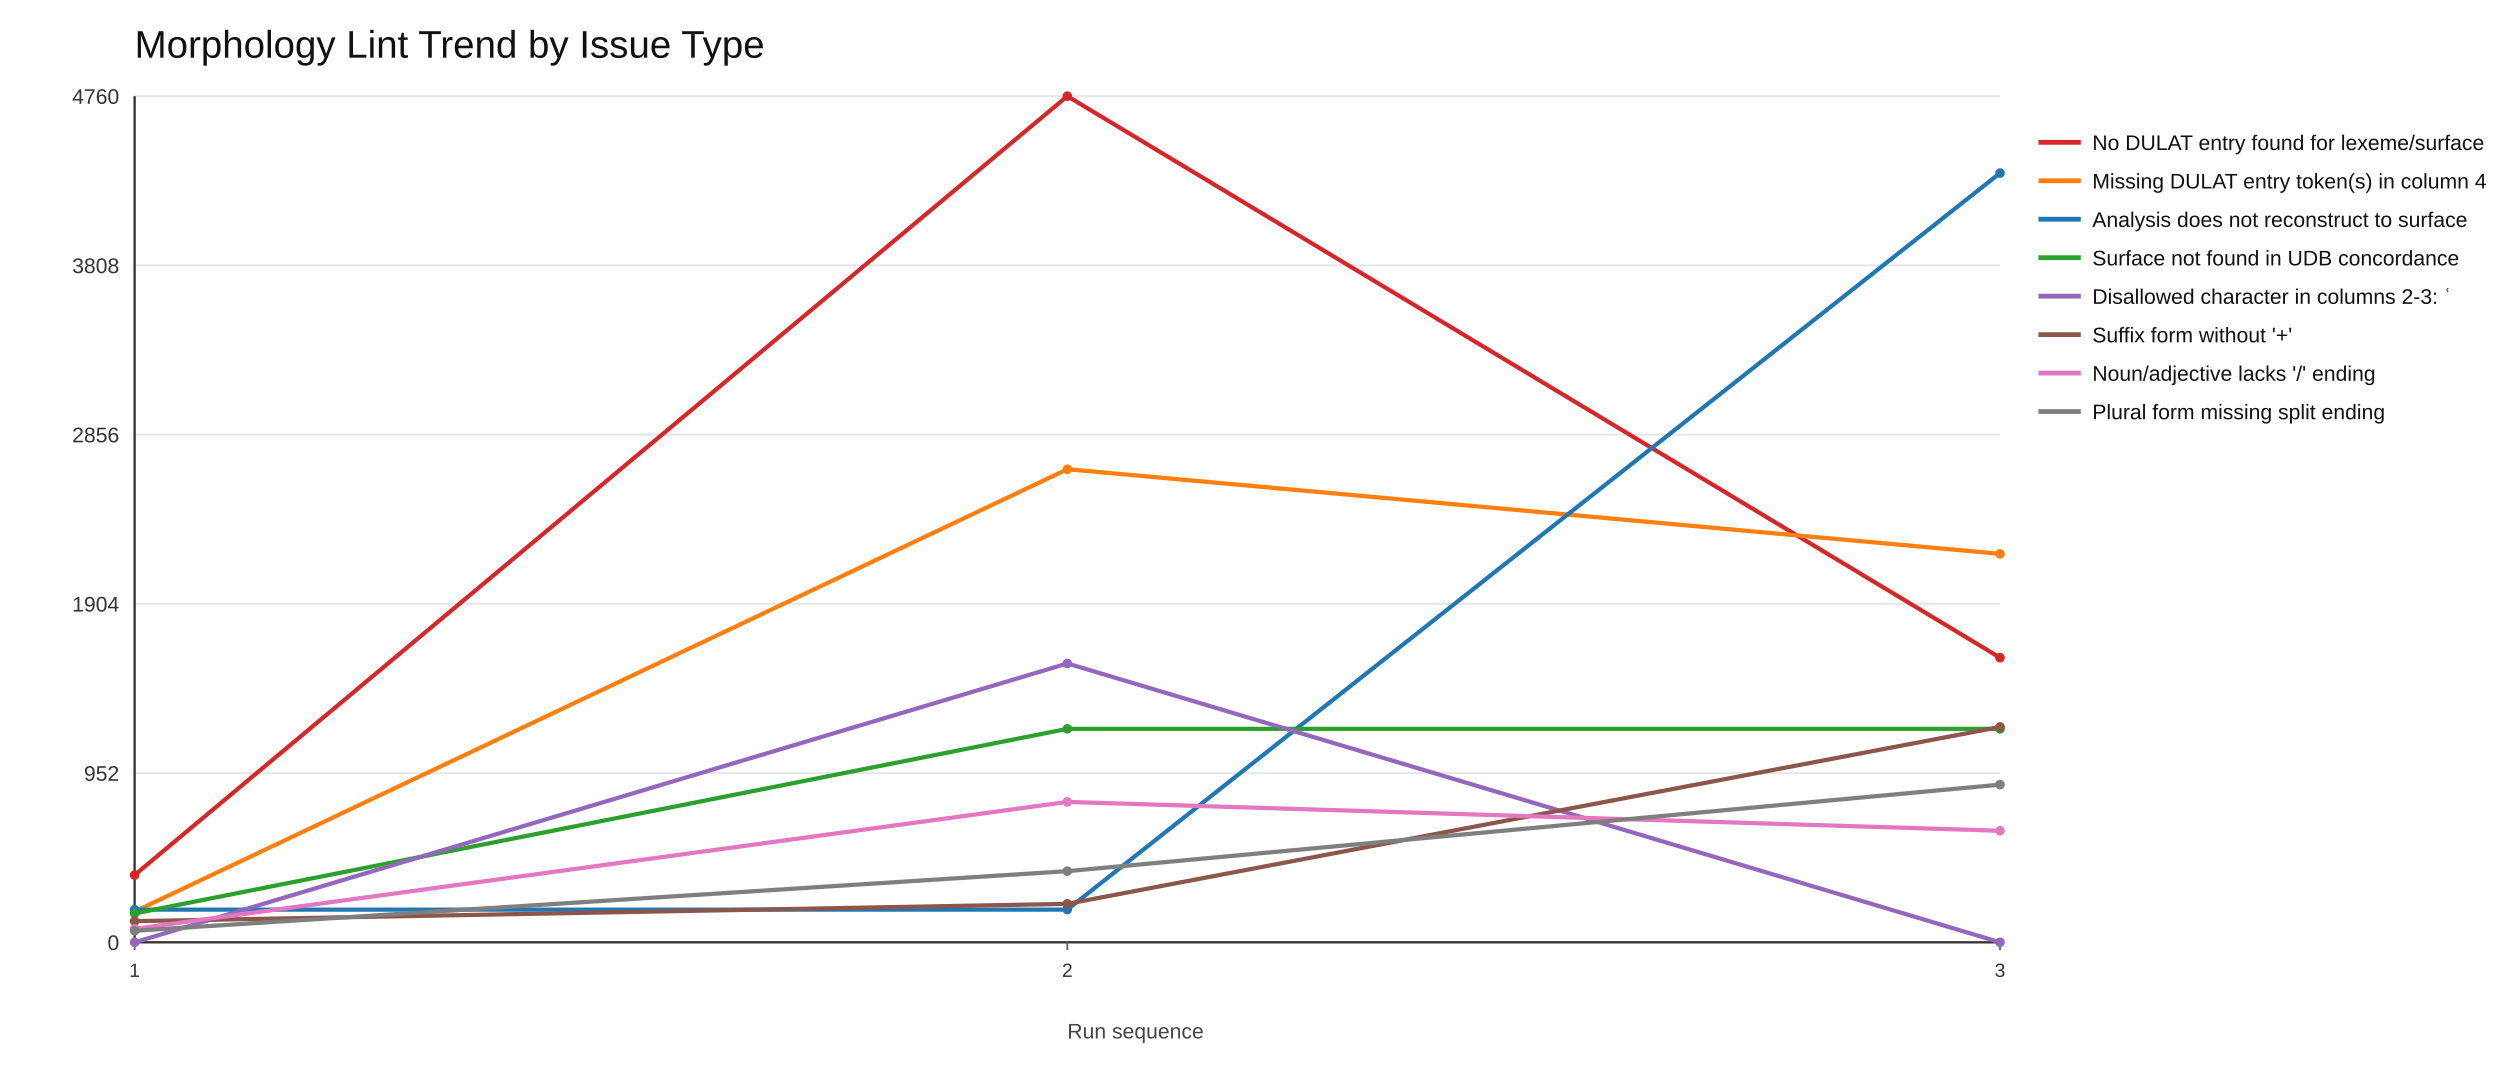
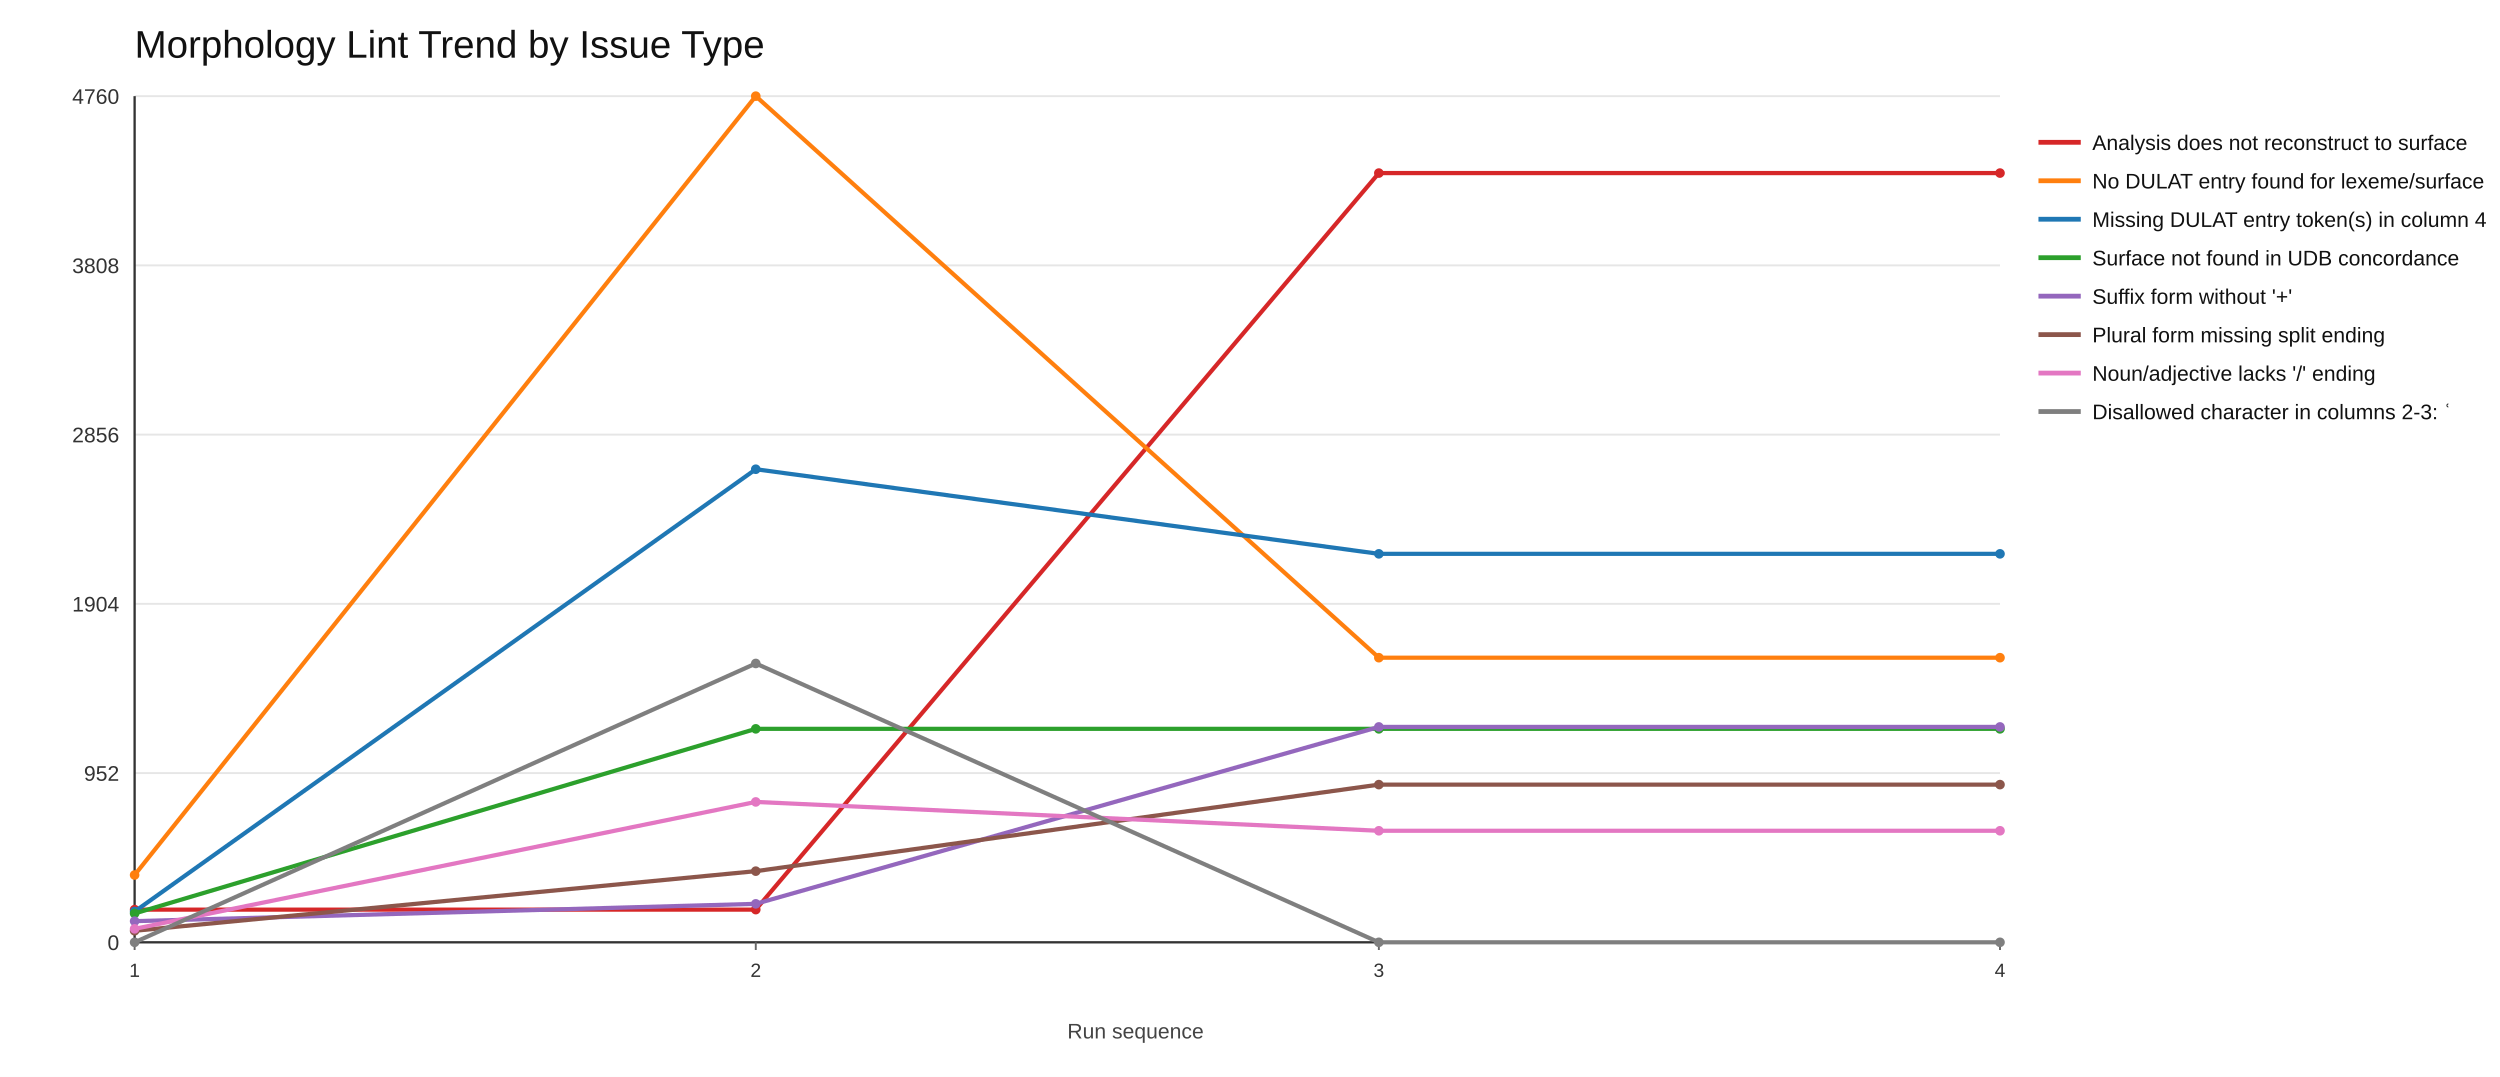
<svg xmlns="http://www.w3.org/2000/svg" width="1300" height="560">
  <rect x="0" y="0" width="1300" height="560" fill="#ffffff" />
  <text x="70" y="30" font-size="20" font-family="Arial" fill="#111">Morphology Lint Trend by Issue Type</text>
  <line x1="70" y1="490" x2="1040" y2="490" stroke="#e6e6e6" stroke-width="1" />
  <text x="62" y="494" font-size="11" font-family="Arial" fill="#333" text-anchor="end">0</text>
  <line x1="70" y1="402" x2="1040" y2="402" stroke="#e6e6e6" stroke-width="1" />
  <text x="62" y="406" font-size="11" font-family="Arial" fill="#333" text-anchor="end">952</text>
  <line x1="70" y1="314" x2="1040" y2="314" stroke="#e6e6e6" stroke-width="1" />
  <text x="62" y="318" font-size="11" font-family="Arial" fill="#333" text-anchor="end">1904</text>
  <line x1="70" y1="226" x2="1040" y2="226" stroke="#e6e6e6" stroke-width="1" />
  <text x="62" y="230" font-size="11" font-family="Arial" fill="#333" text-anchor="end">2856</text>
  <line x1="70" y1="138" x2="1040" y2="138" stroke="#e6e6e6" stroke-width="1" />
  <text x="62" y="142" font-size="11" font-family="Arial" fill="#333" text-anchor="end">3808</text>
  <line x1="70" y1="50" x2="1040" y2="50" stroke="#e6e6e6" stroke-width="1" />
  <text x="62" y="54" font-size="11" font-family="Arial" fill="#333" text-anchor="end">4760</text>
  <line x1="70" y1="490" x2="1040" y2="490" stroke="#333" stroke-width="1.2" />
  <line x1="70" y1="50" x2="70" y2="490" stroke="#333" stroke-width="1.2" />
  <line x1="70" y1="490" x2="70" y2="494" stroke="#666" stroke-width="1" />
  <text x="70" y="508" font-size="10" font-family="Arial" fill="#333" text-anchor="middle">1</text>
-   <line x1="555" y1="490" x2="555" y2="494" stroke="#666" stroke-width="1" />
-   <text x="555" y="508" font-size="10" font-family="Arial" fill="#333" text-anchor="middle">2</text>
+   <line x1="393" y1="490" x2="393" y2="494" stroke="#666" stroke-width="1" />
+   <text x="393" y="508" font-size="10" font-family="Arial" fill="#333" text-anchor="middle">2</text>
+   <line x1="717" y1="490" x2="717" y2="494" stroke="#666" stroke-width="1" />
+   <text x="717" y="508" font-size="10" font-family="Arial" fill="#333" text-anchor="middle">3</text>
  <line x1="1040" y1="490" x2="1040" y2="494" stroke="#666" stroke-width="1" />
-   <text x="1040" y="508" font-size="10" font-family="Arial" fill="#333" text-anchor="middle">3</text>
-   <polyline fill="none" stroke="#d62728" stroke-width="2.2" points="70,455 555,50 1040,342" />
-   <circle cx="70" cy="455" r="2.5" fill="#d62728" />
-   <circle cx="555" cy="50" r="2.5" fill="#d62728" />
-   <circle cx="1040" cy="342" r="2.5" fill="#d62728" />
+   <text x="1040" y="508" font-size="10" font-family="Arial" fill="#333" text-anchor="middle">4</text>
+   <polyline fill="none" stroke="#d62728" stroke-width="2.2" points="70,473 393,473 717,90 1040,90" />
+   <circle cx="70" cy="473" r="2.5" fill="#d62728" />
+   <circle cx="393" cy="473" r="2.5" fill="#d62728" />
+   <circle cx="717" cy="90" r="2.5" fill="#d62728" />
+   <circle cx="1040" cy="90" r="2.5" fill="#d62728" />
  <line x1="1060" y1="74" x2="1082" y2="74" stroke="#d62728" stroke-width="2.5" />
-   <text x="1088" y="78" font-size="11" font-family="Arial" fill="#111">No DULAT entry found for lexeme/surface</text>
-   <polyline fill="none" stroke="#ff7f0e" stroke-width="2.2" points="70,474 555,244 1040,288" />
-   <circle cx="70" cy="474" r="2.5" fill="#ff7f0e" />
-   <circle cx="555" cy="244" r="2.5" fill="#ff7f0e" />
-   <circle cx="1040" cy="288" r="2.5" fill="#ff7f0e" />
+   <text x="1088" y="78" font-size="11" font-family="Arial" fill="#111">Analysis does not reconstruct to surface</text>
+   <polyline fill="none" stroke="#ff7f0e" stroke-width="2.2" points="70,455 393,50 717,342 1040,342" />
+   <circle cx="70" cy="455" r="2.5" fill="#ff7f0e" />
+   <circle cx="393" cy="50" r="2.5" fill="#ff7f0e" />
+   <circle cx="717" cy="342" r="2.5" fill="#ff7f0e" />
+   <circle cx="1040" cy="342" r="2.5" fill="#ff7f0e" />
  <line x1="1060" y1="94" x2="1082" y2="94" stroke="#ff7f0e" stroke-width="2.5" />
-   <text x="1088" y="98" font-size="11" font-family="Arial" fill="#111">Missing DULAT entry token(s) in column 4</text>
-   <polyline fill="none" stroke="#1f77b4" stroke-width="2.2" points="70,473 555,473 1040,90" />
-   <circle cx="70" cy="473" r="2.5" fill="#1f77b4" />
-   <circle cx="555" cy="473" r="2.5" fill="#1f77b4" />
-   <circle cx="1040" cy="90" r="2.5" fill="#1f77b4" />
+   <text x="1088" y="98" font-size="11" font-family="Arial" fill="#111">No DULAT entry found for lexeme/surface</text>
+   <polyline fill="none" stroke="#1f77b4" stroke-width="2.2" points="70,474 393,244 717,288 1040,288" />
+   <circle cx="70" cy="474" r="2.5" fill="#1f77b4" />
+   <circle cx="393" cy="244" r="2.5" fill="#1f77b4" />
+   <circle cx="717" cy="288" r="2.5" fill="#1f77b4" />
+   <circle cx="1040" cy="288" r="2.5" fill="#1f77b4" />
  <line x1="1060" y1="114" x2="1082" y2="114" stroke="#1f77b4" stroke-width="2.5" />
-   <text x="1088" y="118" font-size="11" font-family="Arial" fill="#111">Analysis does not reconstruct to surface</text>
-   <polyline fill="none" stroke="#2ca02c" stroke-width="2.2" points="70,475 555,379 1040,379" />
+   <text x="1088" y="118" font-size="11" font-family="Arial" fill="#111">Missing DULAT entry token(s) in column 4</text>
+   <polyline fill="none" stroke="#2ca02c" stroke-width="2.2" points="70,475 393,379 717,379 1040,379" />
  <circle cx="70" cy="475" r="2.5" fill="#2ca02c" />
-   <circle cx="555" cy="379" r="2.5" fill="#2ca02c" />
+   <circle cx="393" cy="379" r="2.5" fill="#2ca02c" />
+   <circle cx="717" cy="379" r="2.5" fill="#2ca02c" />
  <circle cx="1040" cy="379" r="2.5" fill="#2ca02c" />
  <line x1="1060" y1="134" x2="1082" y2="134" stroke="#2ca02c" stroke-width="2.5" />
  <text x="1088" y="138" font-size="11" font-family="Arial" fill="#111">Surface not found in UDB concordance</text>
-   <polyline fill="none" stroke="#9467bd" stroke-width="2.2" points="70,490 555,345 1040,490" />
-   <circle cx="70" cy="490" r="2.5" fill="#9467bd" />
-   <circle cx="555" cy="345" r="2.5" fill="#9467bd" />
-   <circle cx="1040" cy="490" r="2.5" fill="#9467bd" />
+   <polyline fill="none" stroke="#9467bd" stroke-width="2.2" points="70,479 393,470 717,378 1040,378" />
+   <circle cx="70" cy="479" r="2.5" fill="#9467bd" />
+   <circle cx="393" cy="470" r="2.5" fill="#9467bd" />
+   <circle cx="717" cy="378" r="2.5" fill="#9467bd" />
+   <circle cx="1040" cy="378" r="2.5" fill="#9467bd" />
  <line x1="1060" y1="154" x2="1082" y2="154" stroke="#9467bd" stroke-width="2.5" />
-   <text x="1088" y="158" font-size="11" font-family="Arial" fill="#111">Disallowed character in columns 2-3: ʿ</text>
-   <polyline fill="none" stroke="#8c564b" stroke-width="2.2" points="70,479 555,470 1040,378" />
-   <circle cx="70" cy="479" r="2.5" fill="#8c564b" />
-   <circle cx="555" cy="470" r="2.5" fill="#8c564b" />
-   <circle cx="1040" cy="378" r="2.5" fill="#8c564b" />
+   <text x="1088" y="158" font-size="11" font-family="Arial" fill="#111">Suffix form without '+'</text>
+   <polyline fill="none" stroke="#8c564b" stroke-width="2.2" points="70,484 393,453 717,408 1040,408" />
+   <circle cx="70" cy="484" r="2.5" fill="#8c564b" />
+   <circle cx="393" cy="453" r="2.5" fill="#8c564b" />
+   <circle cx="717" cy="408" r="2.5" fill="#8c564b" />
+   <circle cx="1040" cy="408" r="2.5" fill="#8c564b" />
  <line x1="1060" y1="174" x2="1082" y2="174" stroke="#8c564b" stroke-width="2.5" />
-   <text x="1088" y="178" font-size="11" font-family="Arial" fill="#111">Suffix form without '+'</text>
-   <polyline fill="none" stroke="#e377c2" stroke-width="2.2" points="70,483 555,417 1040,432" />
+   <text x="1088" y="178" font-size="11" font-family="Arial" fill="#111">Plural form missing split ending</text>
+   <polyline fill="none" stroke="#e377c2" stroke-width="2.2" points="70,483 393,417 717,432 1040,432" />
  <circle cx="70" cy="483" r="2.5" fill="#e377c2" />
-   <circle cx="555" cy="417" r="2.5" fill="#e377c2" />
+   <circle cx="393" cy="417" r="2.5" fill="#e377c2" />
+   <circle cx="717" cy="432" r="2.5" fill="#e377c2" />
  <circle cx="1040" cy="432" r="2.5" fill="#e377c2" />
  <line x1="1060" y1="194" x2="1082" y2="194" stroke="#e377c2" stroke-width="2.5" />
  <text x="1088" y="198" font-size="11" font-family="Arial" fill="#111">Noun/adjective lacks '/' ending</text>
-   <polyline fill="none" stroke="#7f7f7f" stroke-width="2.2" points="70,484 555,453 1040,408" />
-   <circle cx="70" cy="484" r="2.5" fill="#7f7f7f" />
-   <circle cx="555" cy="453" r="2.5" fill="#7f7f7f" />
-   <circle cx="1040" cy="408" r="2.5" fill="#7f7f7f" />
+   <polyline fill="none" stroke="#7f7f7f" stroke-width="2.2" points="70,490 393,345 717,490 1040,490" />
+   <circle cx="70" cy="490" r="2.5" fill="#7f7f7f" />
+   <circle cx="393" cy="345" r="2.5" fill="#7f7f7f" />
+   <circle cx="717" cy="490" r="2.5" fill="#7f7f7f" />
+   <circle cx="1040" cy="490" r="2.5" fill="#7f7f7f" />
  <line x1="1060" y1="214" x2="1082" y2="214" stroke="#7f7f7f" stroke-width="2.5" />
-   <text x="1088" y="218" font-size="11" font-family="Arial" fill="#111">Plural form missing split ending</text>
+   <text x="1088" y="218" font-size="11" font-family="Arial" fill="#111">Disallowed character in columns 2-3: ʿ</text>
  <text x="555" y="540" font-size="11" font-family="Arial" fill="#444">Run sequence</text>
</svg>
